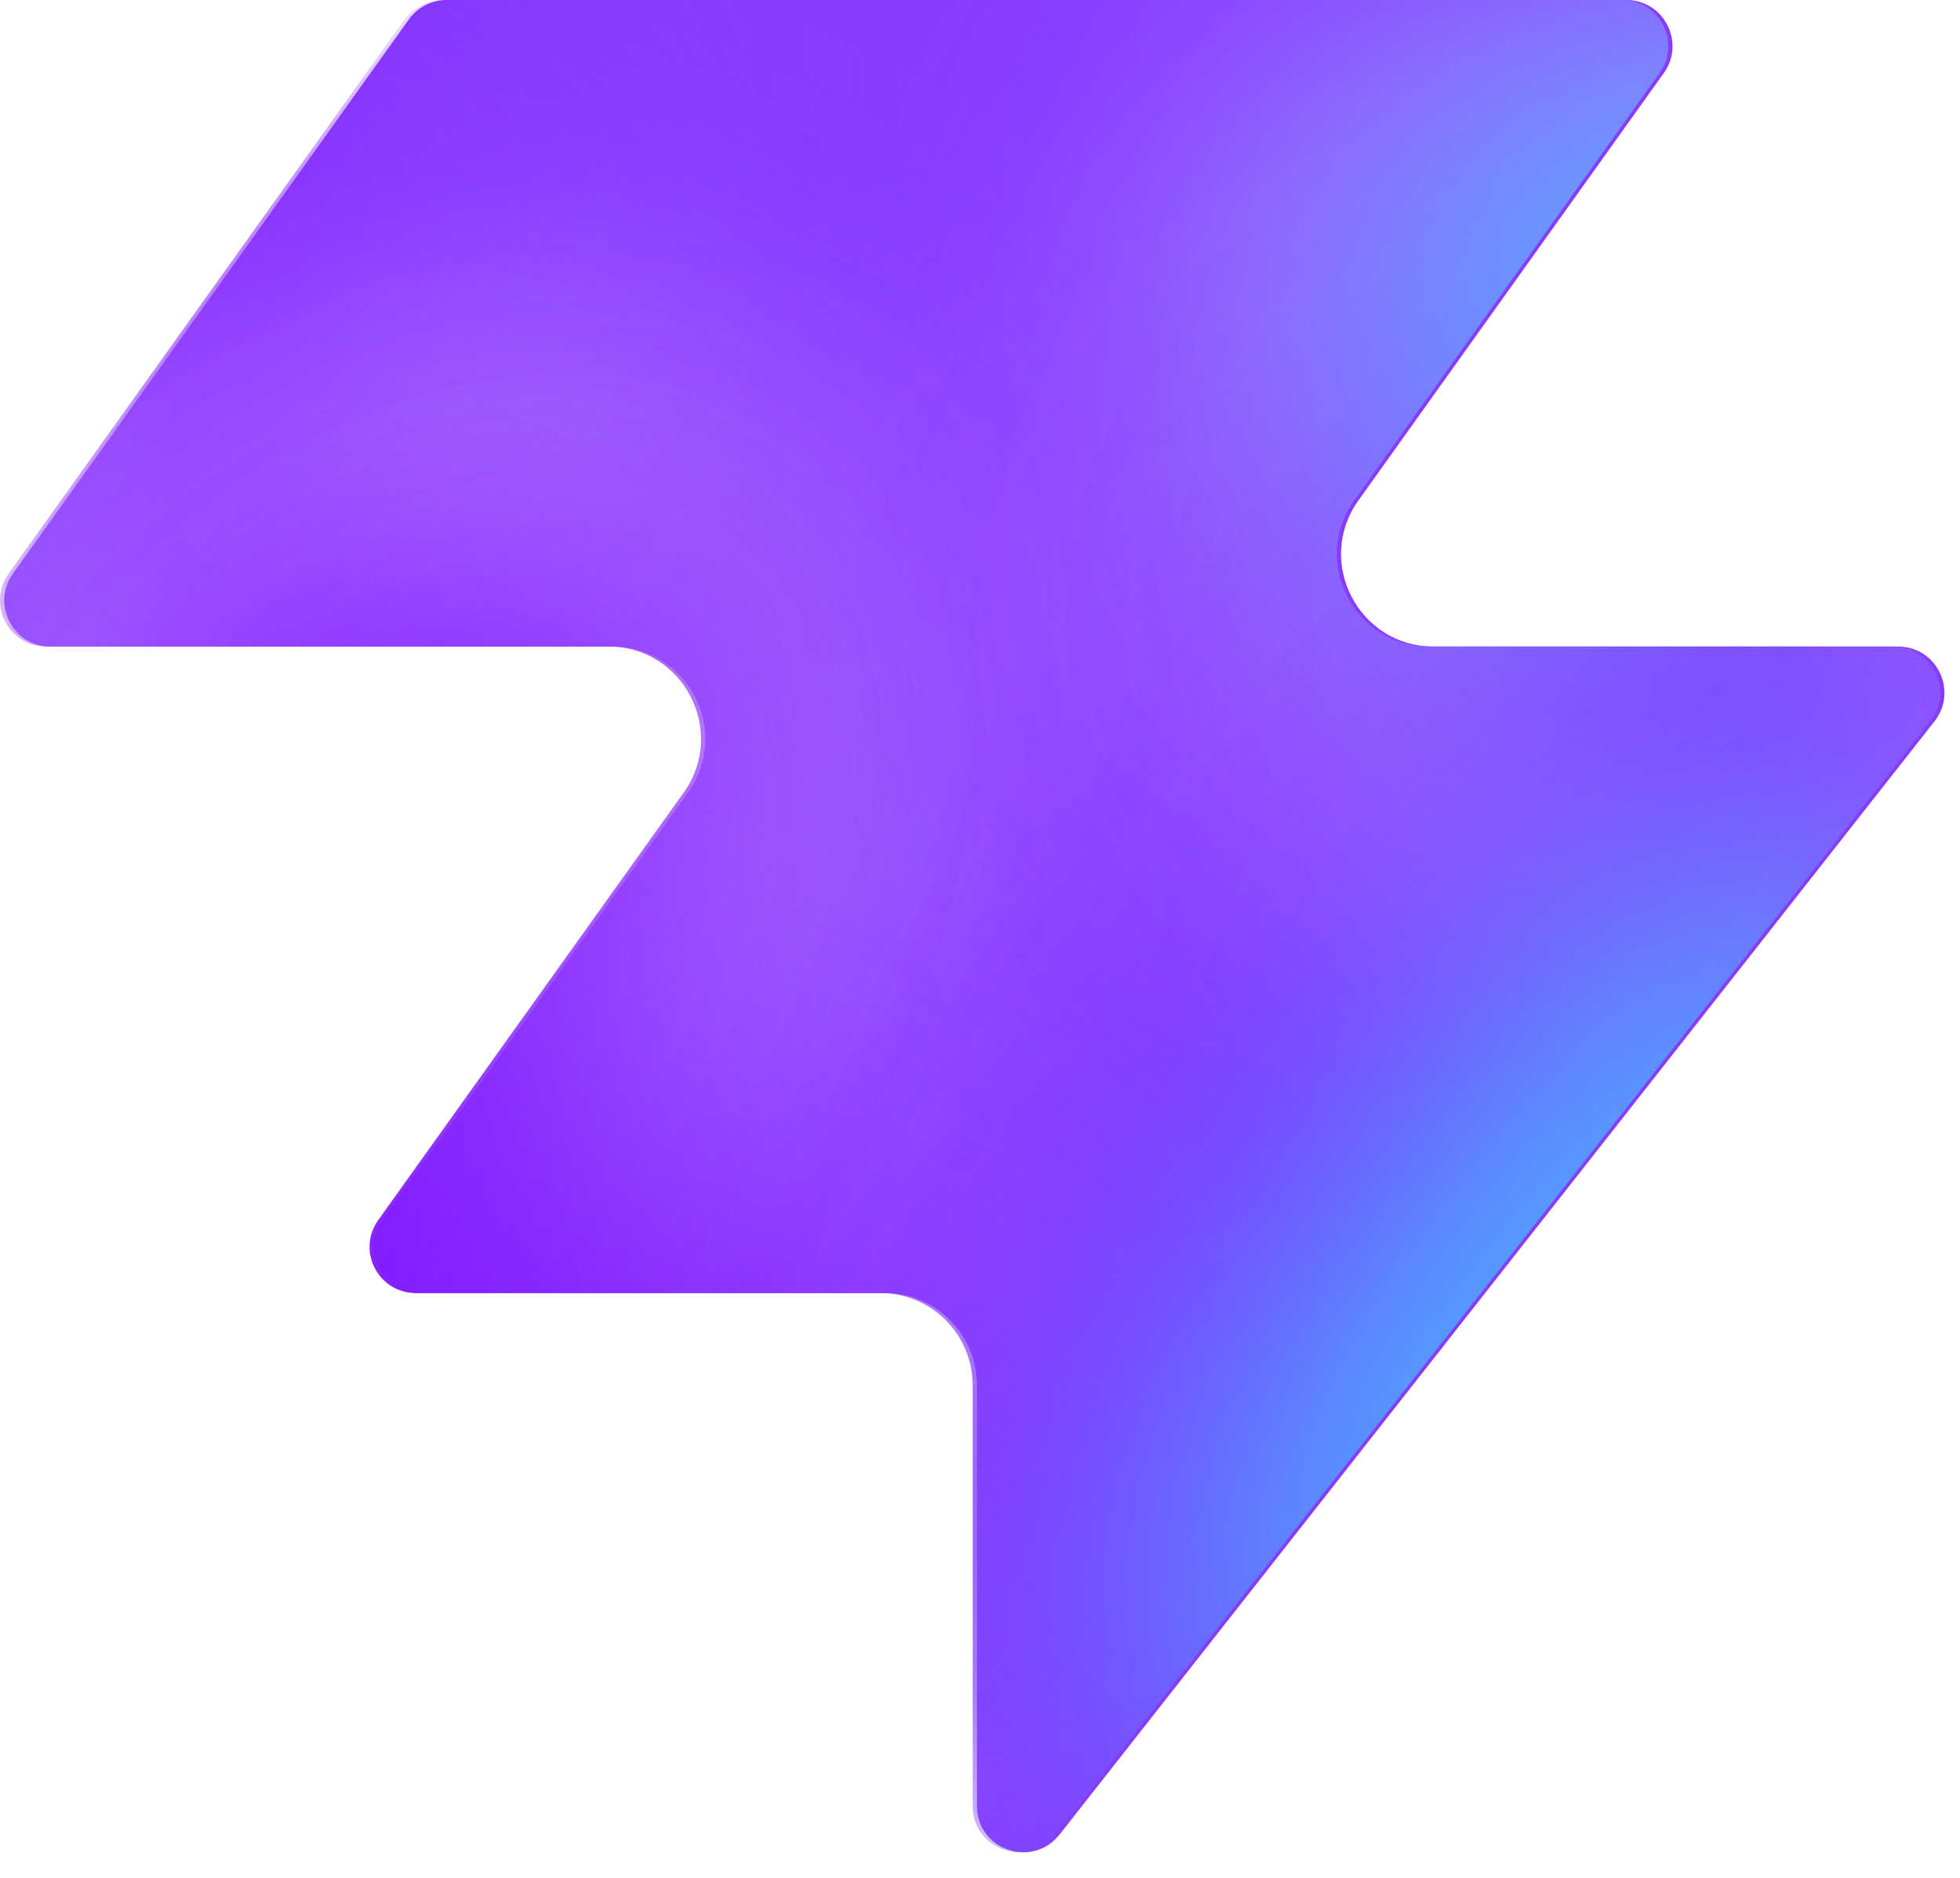
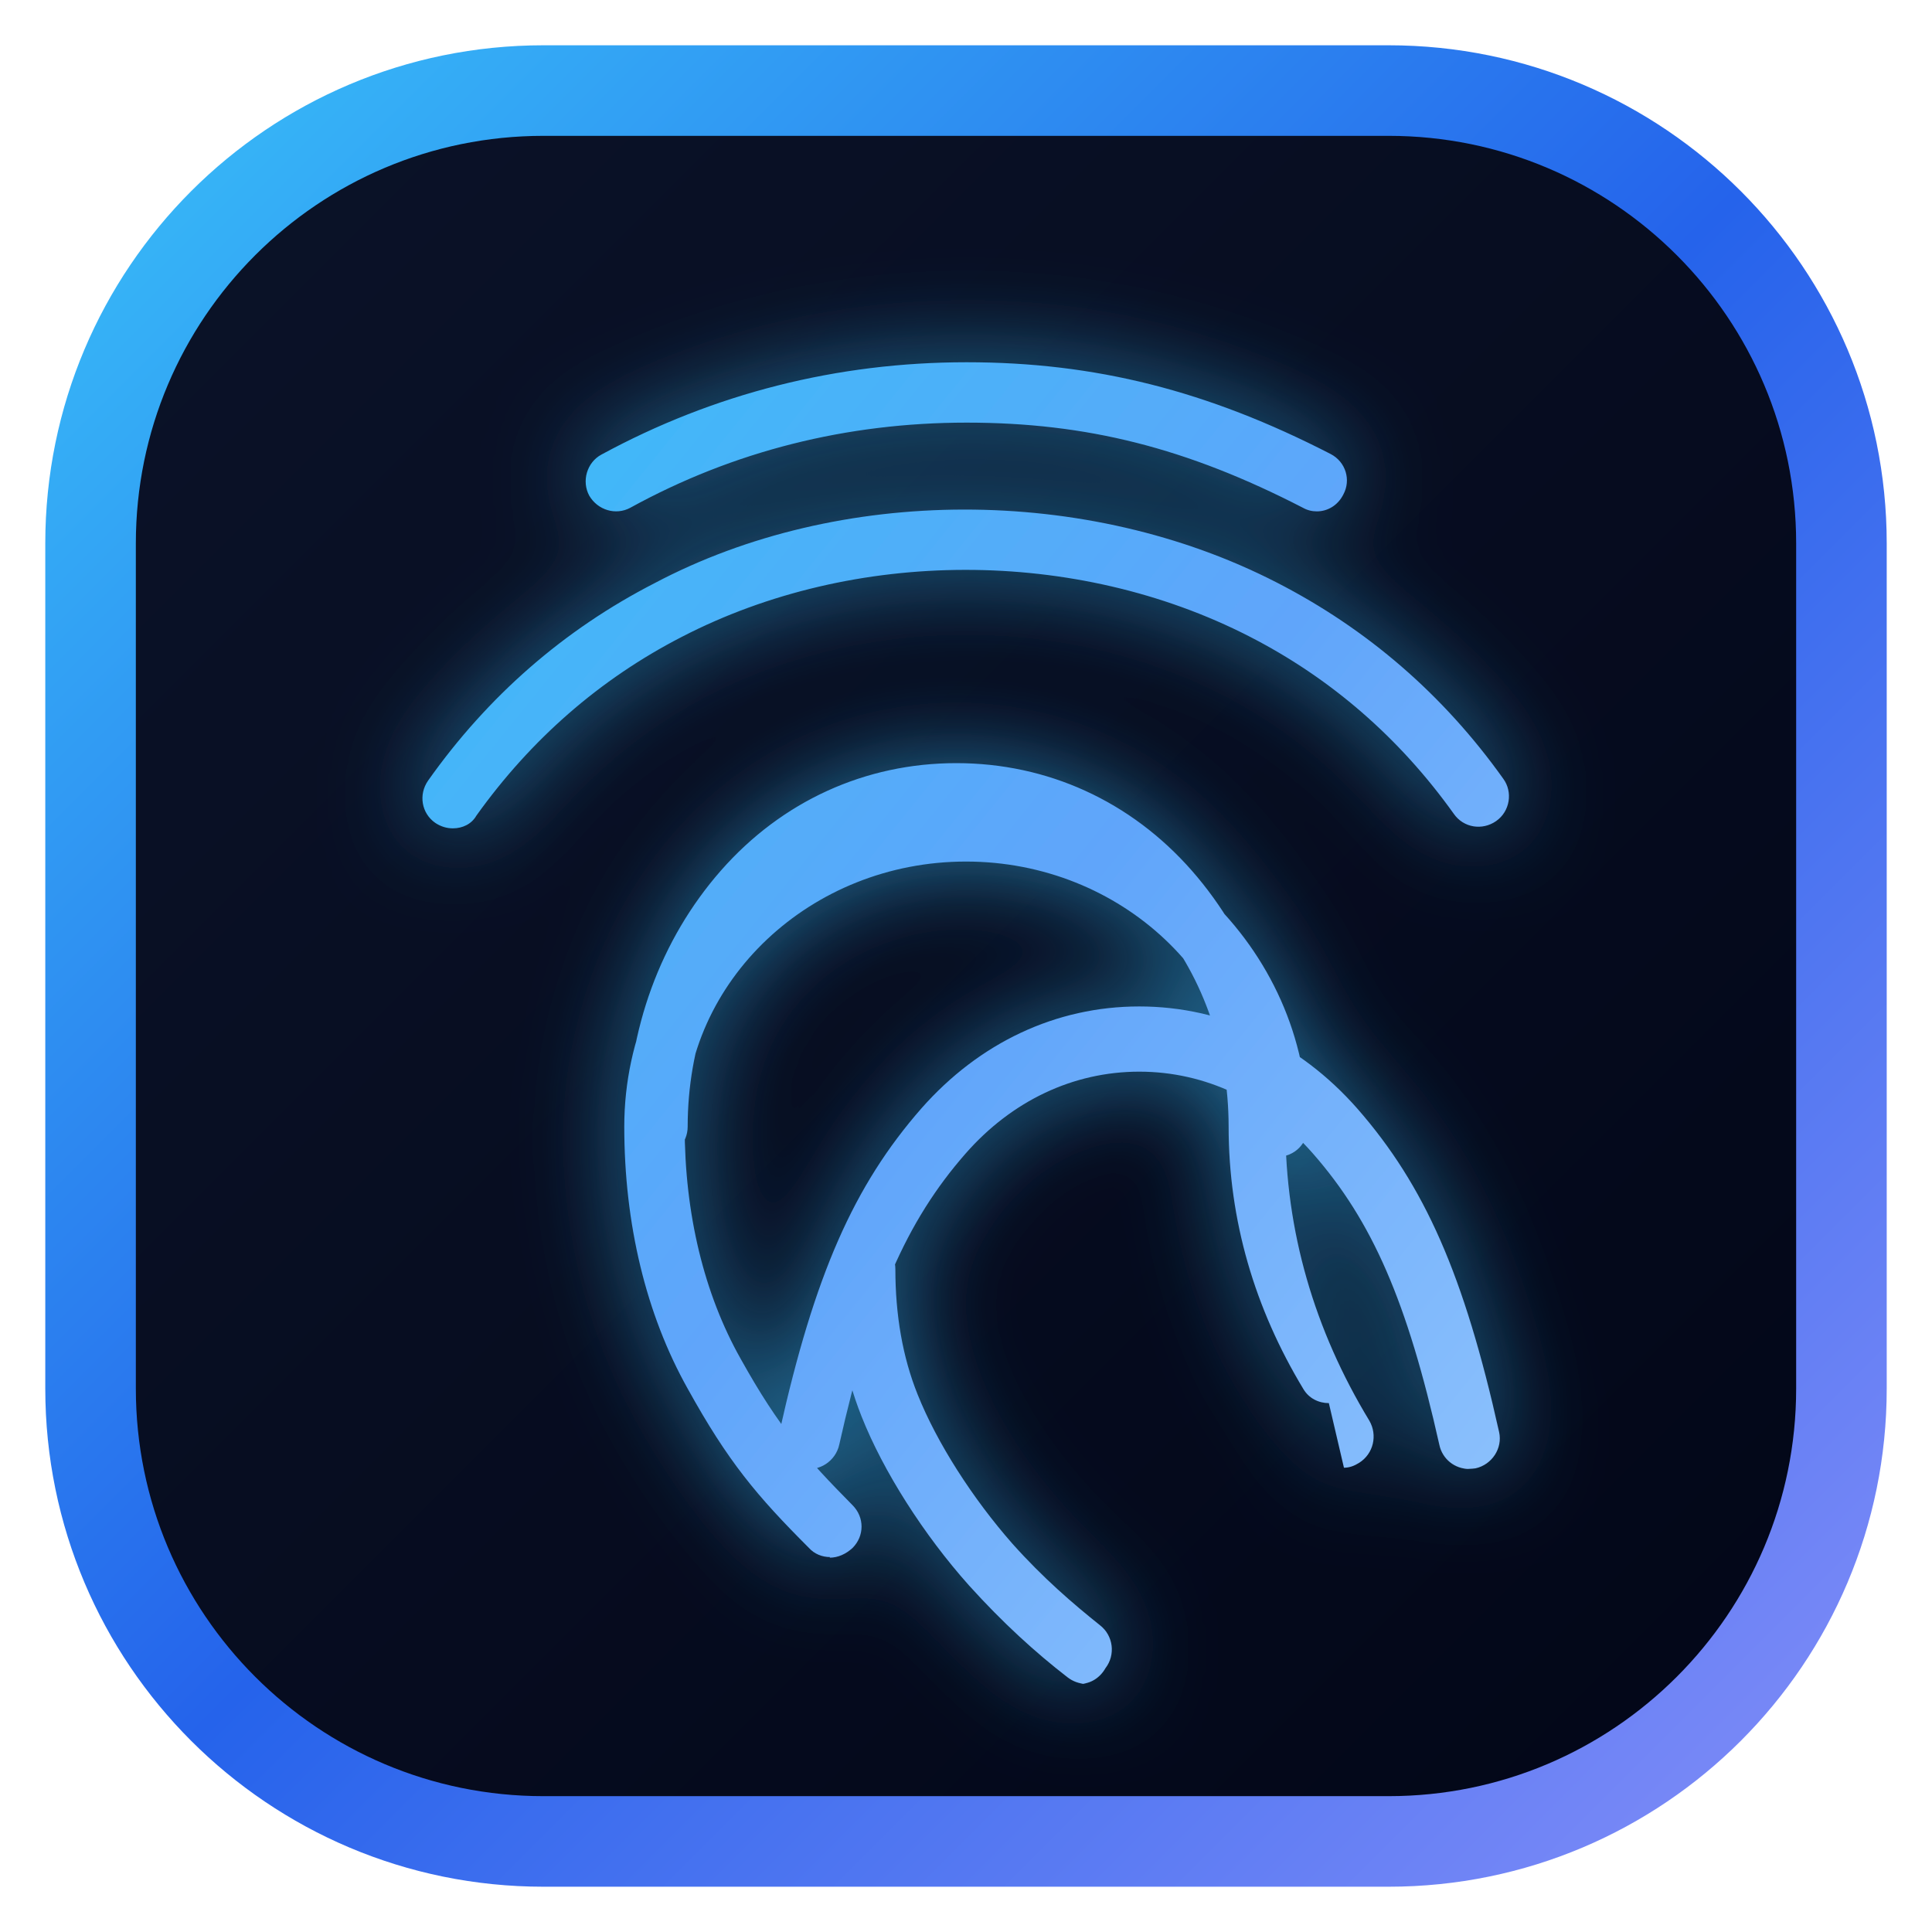
- <svg xmlns="http://www.w3.org/2000/svg" width="48" height="46" fill="none" viewBox="0 0 48 46">
-   <path fill="#863bff" d="M25.946 44.938c-.664.845-2.021.375-2.021-.698V33.937a2.26 2.26 0 0 0-2.262-2.262H10.287c-.92 0-1.456-1.04-.92-1.788l7.48-10.471c1.07-1.497 0-3.578-1.842-3.578H1.237c-.92 0-1.456-1.04-.92-1.788L10.013.474c.214-.297.556-.474.92-.474h28.894c.92 0 1.456 1.04.92 1.788l-7.48 10.471c-1.07 1.498 0 3.579 1.842 3.579h11.377c.943 0 1.473 1.088.89 1.83L25.947 44.94z" style="fill:#863bff;fill:color(display-p3 .525 .23 1);fill-opacity:1" />
-   <mask id="a" width="48" height="46" x="0" y="0" maskUnits="userSpaceOnUse" style="mask-type:alpha">
-     <path fill="#000" d="M25.842 44.938c-.664.844-2.021.375-2.021-.698V33.937a2.26 2.26 0 0 0-2.262-2.262H10.183c-.92 0-1.456-1.04-.92-1.788l7.48-10.471c1.07-1.498 0-3.579-1.842-3.579H1.133c-.92 0-1.456-1.04-.92-1.787L9.91.473c.214-.297.556-.474.92-.474h28.894c.92 0 1.456 1.04.92 1.788l-7.48 10.471c-1.07 1.498 0 3.578 1.842 3.578h11.377c.943 0 1.473 1.088.89 1.832L25.843 44.94z" style="fill:#000;fill-opacity:1" />
-   </mask>
-   <g mask="url(#a)">
-     <g filter="url(#b)">
-       <ellipse cx="5.508" cy="14.704" fill="#ede6ff" rx="5.508" ry="14.704" style="fill:#ede6ff;fill:color(display-p3 .927 .903 1);fill-opacity:1" transform="matrix(.00324 1 1 -.00324 -4.47 31.516)" />
-     </g>
-     <g filter="url(#c)">
-       <ellipse cx="10.399" cy="29.851" fill="#ede6ff" rx="10.399" ry="29.851" style="fill:#ede6ff;fill:color(display-p3 .927 .903 1);fill-opacity:1" transform="matrix(.00324 1 1 -.00324 -39.328 7.883)" />
-     </g>
-     <g filter="url(#d)">
-       <ellipse cx="5.508" cy="30.487" fill="#7e14ff" rx="5.508" ry="30.487" style="fill:#7e14ff;fill:color(display-p3 .492 .077 1);fill-opacity:1" transform="rotate(89.814 -25.913 -14.639)scale(1 -1)" />
-     </g>
-     <g filter="url(#e)">
-       <ellipse cx="5.508" cy="30.599" fill="#7e14ff" rx="5.508" ry="30.599" style="fill:#7e14ff;fill:color(display-p3 .492 .077 1);fill-opacity:1" transform="rotate(89.814 -32.644 -3.334)scale(1 -1)" />
-     </g>
-     <g filter="url(#f)">
-       <ellipse cx="5.508" cy="30.599" fill="#7e14ff" rx="5.508" ry="30.599" style="fill:#7e14ff;fill:color(display-p3 .492 .077 1);fill-opacity:1" transform="matrix(.00324 1 1 -.00324 -34.34 30.47)" />
-     </g>
-     <g filter="url(#g)">
-       <ellipse cx="14.072" cy="22.078" fill="#ede6ff" rx="14.072" ry="22.078" style="fill:#ede6ff;fill:color(display-p3 .927 .903 1);fill-opacity:1" transform="rotate(93.35 24.506 48.493)scale(-1 1)" />
-     </g>
-     <g filter="url(#h)">
-       <ellipse cx="3.47" cy="21.501" fill="#7e14ff" rx="3.47" ry="21.501" style="fill:#7e14ff;fill:color(display-p3 .492 .077 1);fill-opacity:1" transform="rotate(89.009 28.708 47.59)scale(-1 1)" />
-     </g>
-     <g filter="url(#i)">
-       <ellipse cx="3.47" cy="21.501" fill="#7e14ff" rx="3.47" ry="21.501" style="fill:#7e14ff;fill:color(display-p3 .492 .077 1);fill-opacity:1" transform="rotate(89.009 28.708 47.59)scale(-1 1)" />
-     </g>
-     <g filter="url(#j)">
-       <ellipse cx=".387" cy="8.972" fill="#7e14ff" rx="4.407" ry="29.108" style="fill:#7e14ff;fill:color(display-p3 .492 .077 1);fill-opacity:1" transform="rotate(39.51 .387 8.972)" />
-     </g>
-     <g filter="url(#k)">
-       <ellipse cx="47.523" cy="-6.092" fill="#7e14ff" rx="4.407" ry="29.108" style="fill:#7e14ff;fill:color(display-p3 .492 .077 1);fill-opacity:1" transform="rotate(37.892 47.523 -6.092)" />
-     </g>
-     <g filter="url(#l)">
-       <ellipse cx="41.412" cy="6.333" fill="#47bfff" rx="5.971" ry="9.665" style="fill:#47bfff;fill:color(display-p3 .28 .748 1);fill-opacity:1" transform="rotate(37.892 41.412 6.333)" />
-     </g>
-     <g filter="url(#m)">
-       <ellipse cx="-1.879" cy="38.332" fill="#7e14ff" rx="4.407" ry="29.108" style="fill:#7e14ff;fill:color(display-p3 .492 .077 1);fill-opacity:1" transform="rotate(37.892 -1.88 38.332)" />
-     </g>
-     <g filter="url(#n)">
-       <ellipse cx="-1.879" cy="38.332" fill="#7e14ff" rx="4.407" ry="29.108" style="fill:#7e14ff;fill:color(display-p3 .492 .077 1);fill-opacity:1" transform="rotate(37.892 -1.88 38.332)" />
-     </g>
-     <g filter="url(#o)">
-       <ellipse cx="35.651" cy="29.907" fill="#7e14ff" rx="4.407" ry="29.108" style="fill:#7e14ff;fill:color(display-p3 .492 .077 1);fill-opacity:1" transform="rotate(37.892 35.651 29.907)" />
-     </g>
-     <g filter="url(#p)">
-       <ellipse cx="38.418" cy="32.4" fill="#47bfff" rx="5.971" ry="15.297" style="fill:#47bfff;fill:color(display-p3 .28 .748 1);fill-opacity:1" transform="rotate(37.892 38.418 32.4)" />
-     </g>
-   </g>
+ <svg xmlns="http://www.w3.org/2000/svg" viewBox="0 0 32 32" width="32" height="32">
  <defs>
-     <filter id="b" width="60.045" height="41.654" x="-19.77" y="16.149" color-interpolation-filters="sRGB" filterUnits="userSpaceOnUse">
-       <feFlood flood-opacity="0" result="BackgroundImageFix" />
-       <feBlend in="SourceGraphic" in2="BackgroundImageFix" result="shape" />
-       <feGaussianBlur result="effect1_foregroundBlur_2002_17158" stdDeviation="7.659" />
-     </filter>
-     <filter id="c" width="90.34" height="51.437" x="-54.613" y="-7.533" color-interpolation-filters="sRGB" filterUnits="userSpaceOnUse">
-       <feFlood flood-opacity="0" result="BackgroundImageFix" />
-       <feBlend in="SourceGraphic" in2="BackgroundImageFix" result="shape" />
-       <feGaussianBlur result="effect1_foregroundBlur_2002_17158" stdDeviation="7.659" />
-     </filter>
-     <filter id="d" width="79.355" height="29.4" x="-49.64" y="2.03" color-interpolation-filters="sRGB" filterUnits="userSpaceOnUse">
-       <feFlood flood-opacity="0" result="BackgroundImageFix" />
-       <feBlend in="SourceGraphic" in2="BackgroundImageFix" result="shape" />
-       <feGaussianBlur result="effect1_foregroundBlur_2002_17158" stdDeviation="4.596" />
-     </filter>
-     <filter id="e" width="79.579" height="29.4" x="-45.045" y="20.029" color-interpolation-filters="sRGB" filterUnits="userSpaceOnUse">
-       <feFlood flood-opacity="0" result="BackgroundImageFix" />
-       <feBlend in="SourceGraphic" in2="BackgroundImageFix" result="shape" />
-       <feGaussianBlur result="effect1_foregroundBlur_2002_17158" stdDeviation="4.596" />
-     </filter>
-     <filter id="f" width="79.579" height="29.4" x="-43.513" y="21.178" color-interpolation-filters="sRGB" filterUnits="userSpaceOnUse">
-       <feFlood flood-opacity="0" result="BackgroundImageFix" />
-       <feBlend in="SourceGraphic" in2="BackgroundImageFix" result="shape" />
-       <feGaussianBlur result="effect1_foregroundBlur_2002_17158" stdDeviation="4.596" />
-     </filter>
-     <filter id="g" width="74.749" height="58.852" x="15.756" y="-17.901" color-interpolation-filters="sRGB" filterUnits="userSpaceOnUse">
-       <feFlood flood-opacity="0" result="BackgroundImageFix" />
-       <feBlend in="SourceGraphic" in2="BackgroundImageFix" result="shape" />
-       <feGaussianBlur result="effect1_foregroundBlur_2002_17158" stdDeviation="7.659" />
-     </filter>
-     <filter id="h" width="61.377" height="25.362" x="23.548" y="2.284" color-interpolation-filters="sRGB" filterUnits="userSpaceOnUse">
-       <feFlood flood-opacity="0" result="BackgroundImageFix" />
-       <feBlend in="SourceGraphic" in2="BackgroundImageFix" result="shape" />
-       <feGaussianBlur result="effect1_foregroundBlur_2002_17158" stdDeviation="4.596" />
-     </filter>
-     <filter id="i" width="61.377" height="25.362" x="23.548" y="2.284" color-interpolation-filters="sRGB" filterUnits="userSpaceOnUse">
-       <feFlood flood-opacity="0" result="BackgroundImageFix" />
-       <feBlend in="SourceGraphic" in2="BackgroundImageFix" result="shape" />
-       <feGaussianBlur result="effect1_foregroundBlur_2002_17158" stdDeviation="4.596" />
-     </filter>
-     <filter id="j" width="56.045" height="63.649" x="-27.636" y="-22.853" color-interpolation-filters="sRGB" filterUnits="userSpaceOnUse">
-       <feFlood flood-opacity="0" result="BackgroundImageFix" />
-       <feBlend in="SourceGraphic" in2="BackgroundImageFix" result="shape" />
-       <feGaussianBlur result="effect1_foregroundBlur_2002_17158" stdDeviation="4.596" />
-     </filter>
-     <filter id="k" width="54.814" height="64.646" x="20.116" y="-38.415" color-interpolation-filters="sRGB" filterUnits="userSpaceOnUse">
-       <feFlood flood-opacity="0" result="BackgroundImageFix" />
-       <feBlend in="SourceGraphic" in2="BackgroundImageFix" result="shape" />
-       <feGaussianBlur result="effect1_foregroundBlur_2002_17158" stdDeviation="4.596" />
-     </filter>
-     <filter id="l" width="33.541" height="35.313" x="24.641" y="-11.323" color-interpolation-filters="sRGB" filterUnits="userSpaceOnUse">
-       <feFlood flood-opacity="0" result="BackgroundImageFix" />
-       <feBlend in="SourceGraphic" in2="BackgroundImageFix" result="shape" />
-       <feGaussianBlur result="effect1_foregroundBlur_2002_17158" stdDeviation="4.596" />
-     </filter>
-     <filter id="m" width="54.814" height="64.646" x="-29.286" y="6.009" color-interpolation-filters="sRGB" filterUnits="userSpaceOnUse">
-       <feFlood flood-opacity="0" result="BackgroundImageFix" />
-       <feBlend in="SourceGraphic" in2="BackgroundImageFix" result="shape" />
-       <feGaussianBlur result="effect1_foregroundBlur_2002_17158" stdDeviation="4.596" />
-     </filter>
-     <filter id="n" width="54.814" height="64.646" x="-29.286" y="6.009" color-interpolation-filters="sRGB" filterUnits="userSpaceOnUse">
-       <feFlood flood-opacity="0" result="BackgroundImageFix" />
-       <feBlend in="SourceGraphic" in2="BackgroundImageFix" result="shape" />
-       <feGaussianBlur result="effect1_foregroundBlur_2002_17158" stdDeviation="4.596" />
-     </filter>
-     <filter id="o" width="54.814" height="64.646" x="8.244" y="-2.416" color-interpolation-filters="sRGB" filterUnits="userSpaceOnUse">
-       <feFlood flood-opacity="0" result="BackgroundImageFix" />
-       <feBlend in="SourceGraphic" in2="BackgroundImageFix" result="shape" />
-       <feGaussianBlur result="effect1_foregroundBlur_2002_17158" stdDeviation="4.596" />
-     </filter>
-     <filter id="p" width="39.409" height="43.623" x="18.713" y="10.588" color-interpolation-filters="sRGB" filterUnits="userSpaceOnUse">
-       <feFlood flood-opacity="0" result="BackgroundImageFix" />
-       <feBlend in="SourceGraphic" in2="BackgroundImageFix" result="shape" />
-       <feGaussianBlur result="effect1_foregroundBlur_2002_17158" stdDeviation="4.596" />
+     <linearGradient id="touchid-bg" x1="0%" y1="0%" x2="100%" y2="100%">
+       <stop offset="0%" stop-color="#0b1329" />
+       <stop offset="100%" stop-color="#020617" />
+     </linearGradient>
+     <linearGradient id="touchid-border" x1="0%" y1="0%" x2="100%" y2="100%">
+       <stop offset="0%" stop-color="#38bdf8" />
+       <stop offset="50%" stop-color="#2563eb" />
+       <stop offset="100%" stop-color="#818cf8" />
+     </linearGradient>
+     <linearGradient id="touchid-fg" x1="0%" y1="0%" x2="100%" y2="100%">
+       <stop offset="0%" stop-color="#38bdf8" />
+       <stop offset="50%" stop-color="#60a5fa" />
+       <stop offset="100%" stop-color="#93c5fd" />
+     </linearGradient>
+     <filter id="touchid-glow" x="-10%" y="-10%" width="120%" height="120%">
+       <feDropShadow dx="0" dy="0" stdDeviation="0.8" flood-color="#38bdf8" flood-opacity="0.6" />
    </filter>
  </defs>
+   <rect x="1.5" y="1.5" width="29" height="29" rx="7.5" ry="7.5" fill="url(#touchid-bg)" stroke="url(#touchid-border)" stroke-width="1.5" />
+   <g transform="translate(4, 4)" fill="url(#touchid-fg)" filter="url(#touchid-glow)">
+     <path d="M17.81 4.47c-.08 0-.16-.02-.23-.06C15.66 3.42 14 3 12.01 3c-1.98 0-3.86.47-5.57 1.41-.24.13-.54.04-.68-.2-.13-.24-.04-.55.2-.68C7.82 2.52 9.86 2 12.01 2c2.13 0 3.99.47 6.03 1.52.25.13.34.43.21.67-.09.18-.26.28-.44.28zM3.5 9.72c-.1 0-.2-.03-.29-.09-.23-.16-.28-.47-.12-.7.99-1.4 2.25-2.5 3.75-3.27C9.9 4.04 14 4.03 17.15 5.65c1.5.77 2.76 1.86 3.75 3.25.16.22.11.54-.12.7-.23.16-.54.11-.7-.12-.9-1.26-2.04-2.25-3.39-2.94-2.87-1.47-6.54-1.47-9.4.01-1.36.7-2.5 1.7-3.4 2.96-.08.14-.23.21-.39.21zm6.25 12.07c-.13 0-.26-.05-.35-.15-.87-.87-1.34-1.43-2.01-2.64-.69-1.23-1.05-2.73-1.05-4.34 0-2.97 2.54-5.39 5.66-5.39s5.66 2.42 5.66 5.39c0 .28-.22.5-.5.5s-.5-.22-.5-.5c0-2.42-2.09-4.39-4.66-4.39-2.57 0-4.66 1.97-4.66 4.39 0 1.44.32 2.77.93 3.85.64 1.15 1.08 1.64 1.85 2.42.2.2.2.51 0 .71-.11.1-.24.16-.38.16zm8.26-2.55c-.17 0-.33-.08-.42-.23-.81-1.34-1.24-2.8-1.24-4.35 0-1.32-.45-2.56-1.27-3.5-.83-.94-1.97-1.46-3.21-1.46-1.24 0-2.38.52-3.21 1.46-.82.94-1.27 2.18-1.27 3.5 0 .28-.22.5-.5.5s-.5-.22-.5-.5c0-1.6.55-3.1 1.55-4.24 1.01-1.15 2.39-1.78 3.9-1.78s2.89.63 3.9 1.78c1 1.14 1.55 2.64 1.55 4.24 0 1.73.48 3.37 1.39 4.87.14.24.07.55-.17.7-.08.05-.16.08-.25.08zm-4.02 4.65c-.11 0-.22-.04-.31-.11-.53-.41-1.07-.9-1.63-1.52-.75-.84-1.42-1.89-1.78-2.8-.29-.73-.44-1.55-.44-2.44 0-.28.22-.5.5-.5s.5.22.5.5c0 .76.12 1.46.37 2.08.32.8.91 1.72 1.57 2.47.51.57 1 .99 1.45 1.35.22.17.26.49.09.71-.09.16-.25.26-.42.26zm6.34-3.56c-.23 0-.44-.16-.49-.4-.53-2.37-1.11-3.7-2.09-4.82-.77-.88-1.79-1.36-2.88-1.36s-2.11.48-2.88 1.36c-.98 1.12-1.56 2.45-2.09 4.82-.06.27-.33.45-.6.39-.27-.06-.45-.33-.39-.6.58-2.6 1.23-4.08 2.35-5.36.96-1.09 2.23-1.69 3.61-1.69s2.65.6 3.61 1.69c1.12 1.28 1.77 2.76 2.35 5.36.06.27-.12.54-.39.6-.07.01-.13.01-.2.01z" />
+   </g>
</svg>
